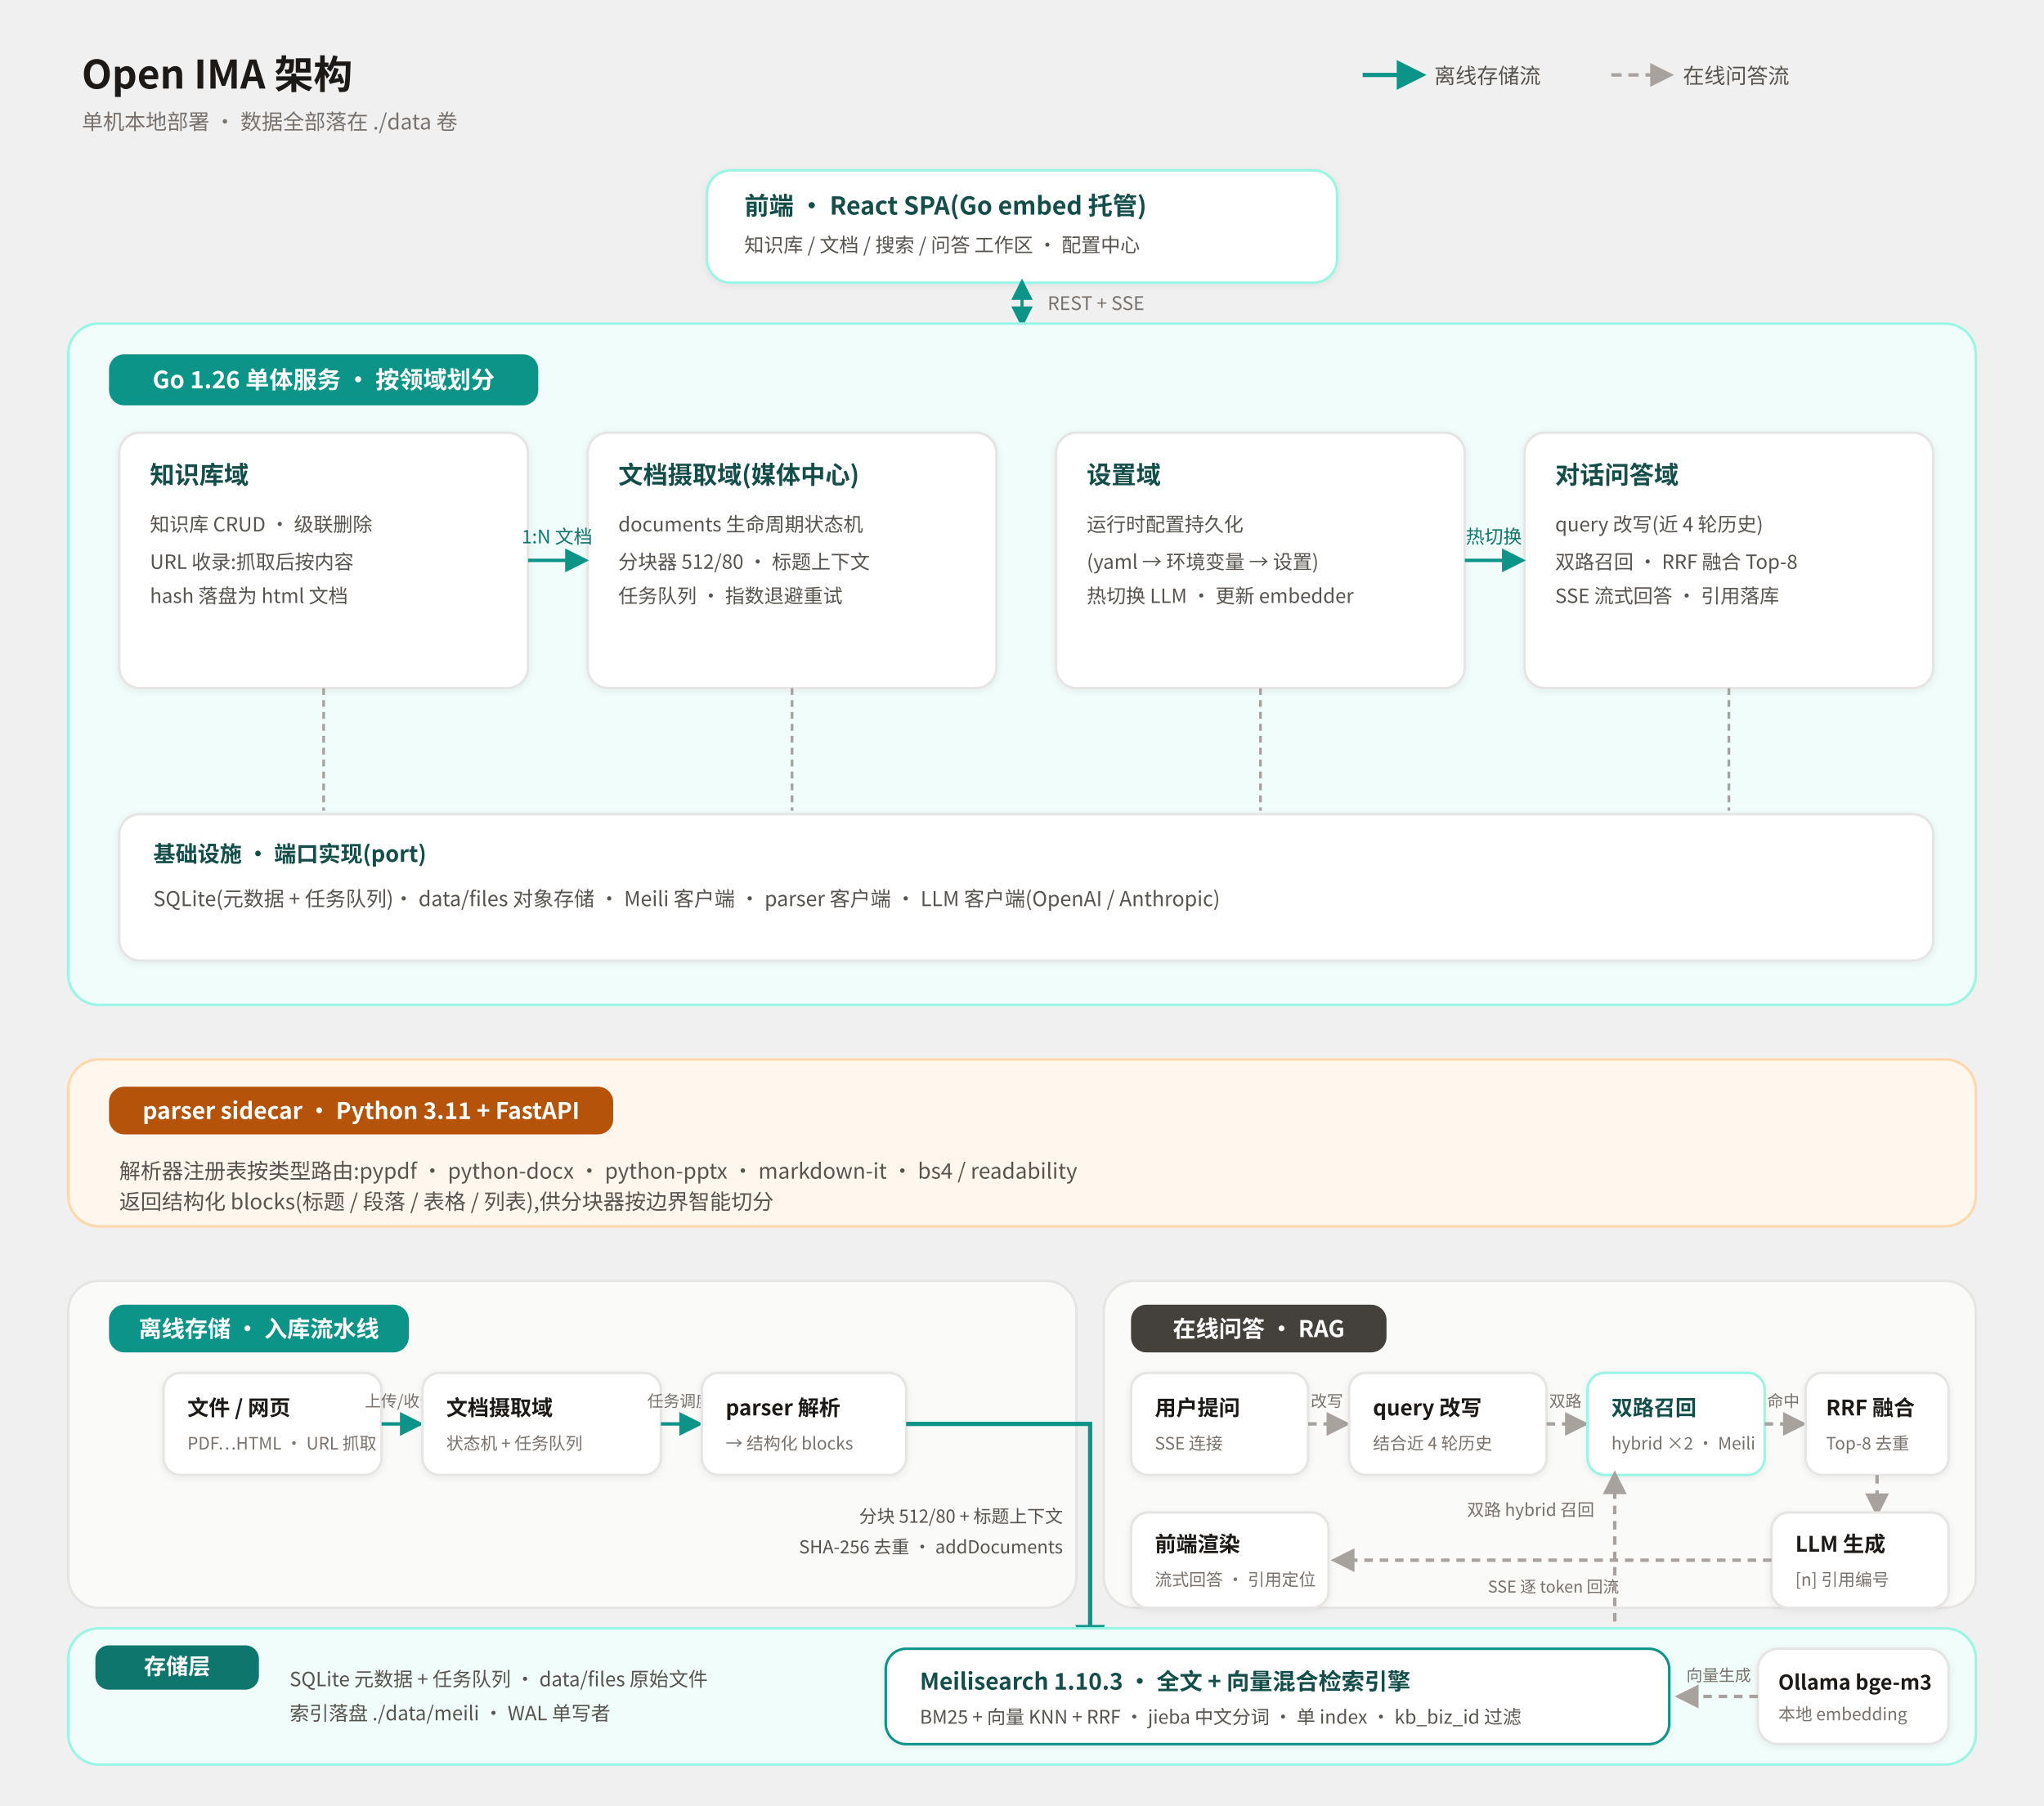
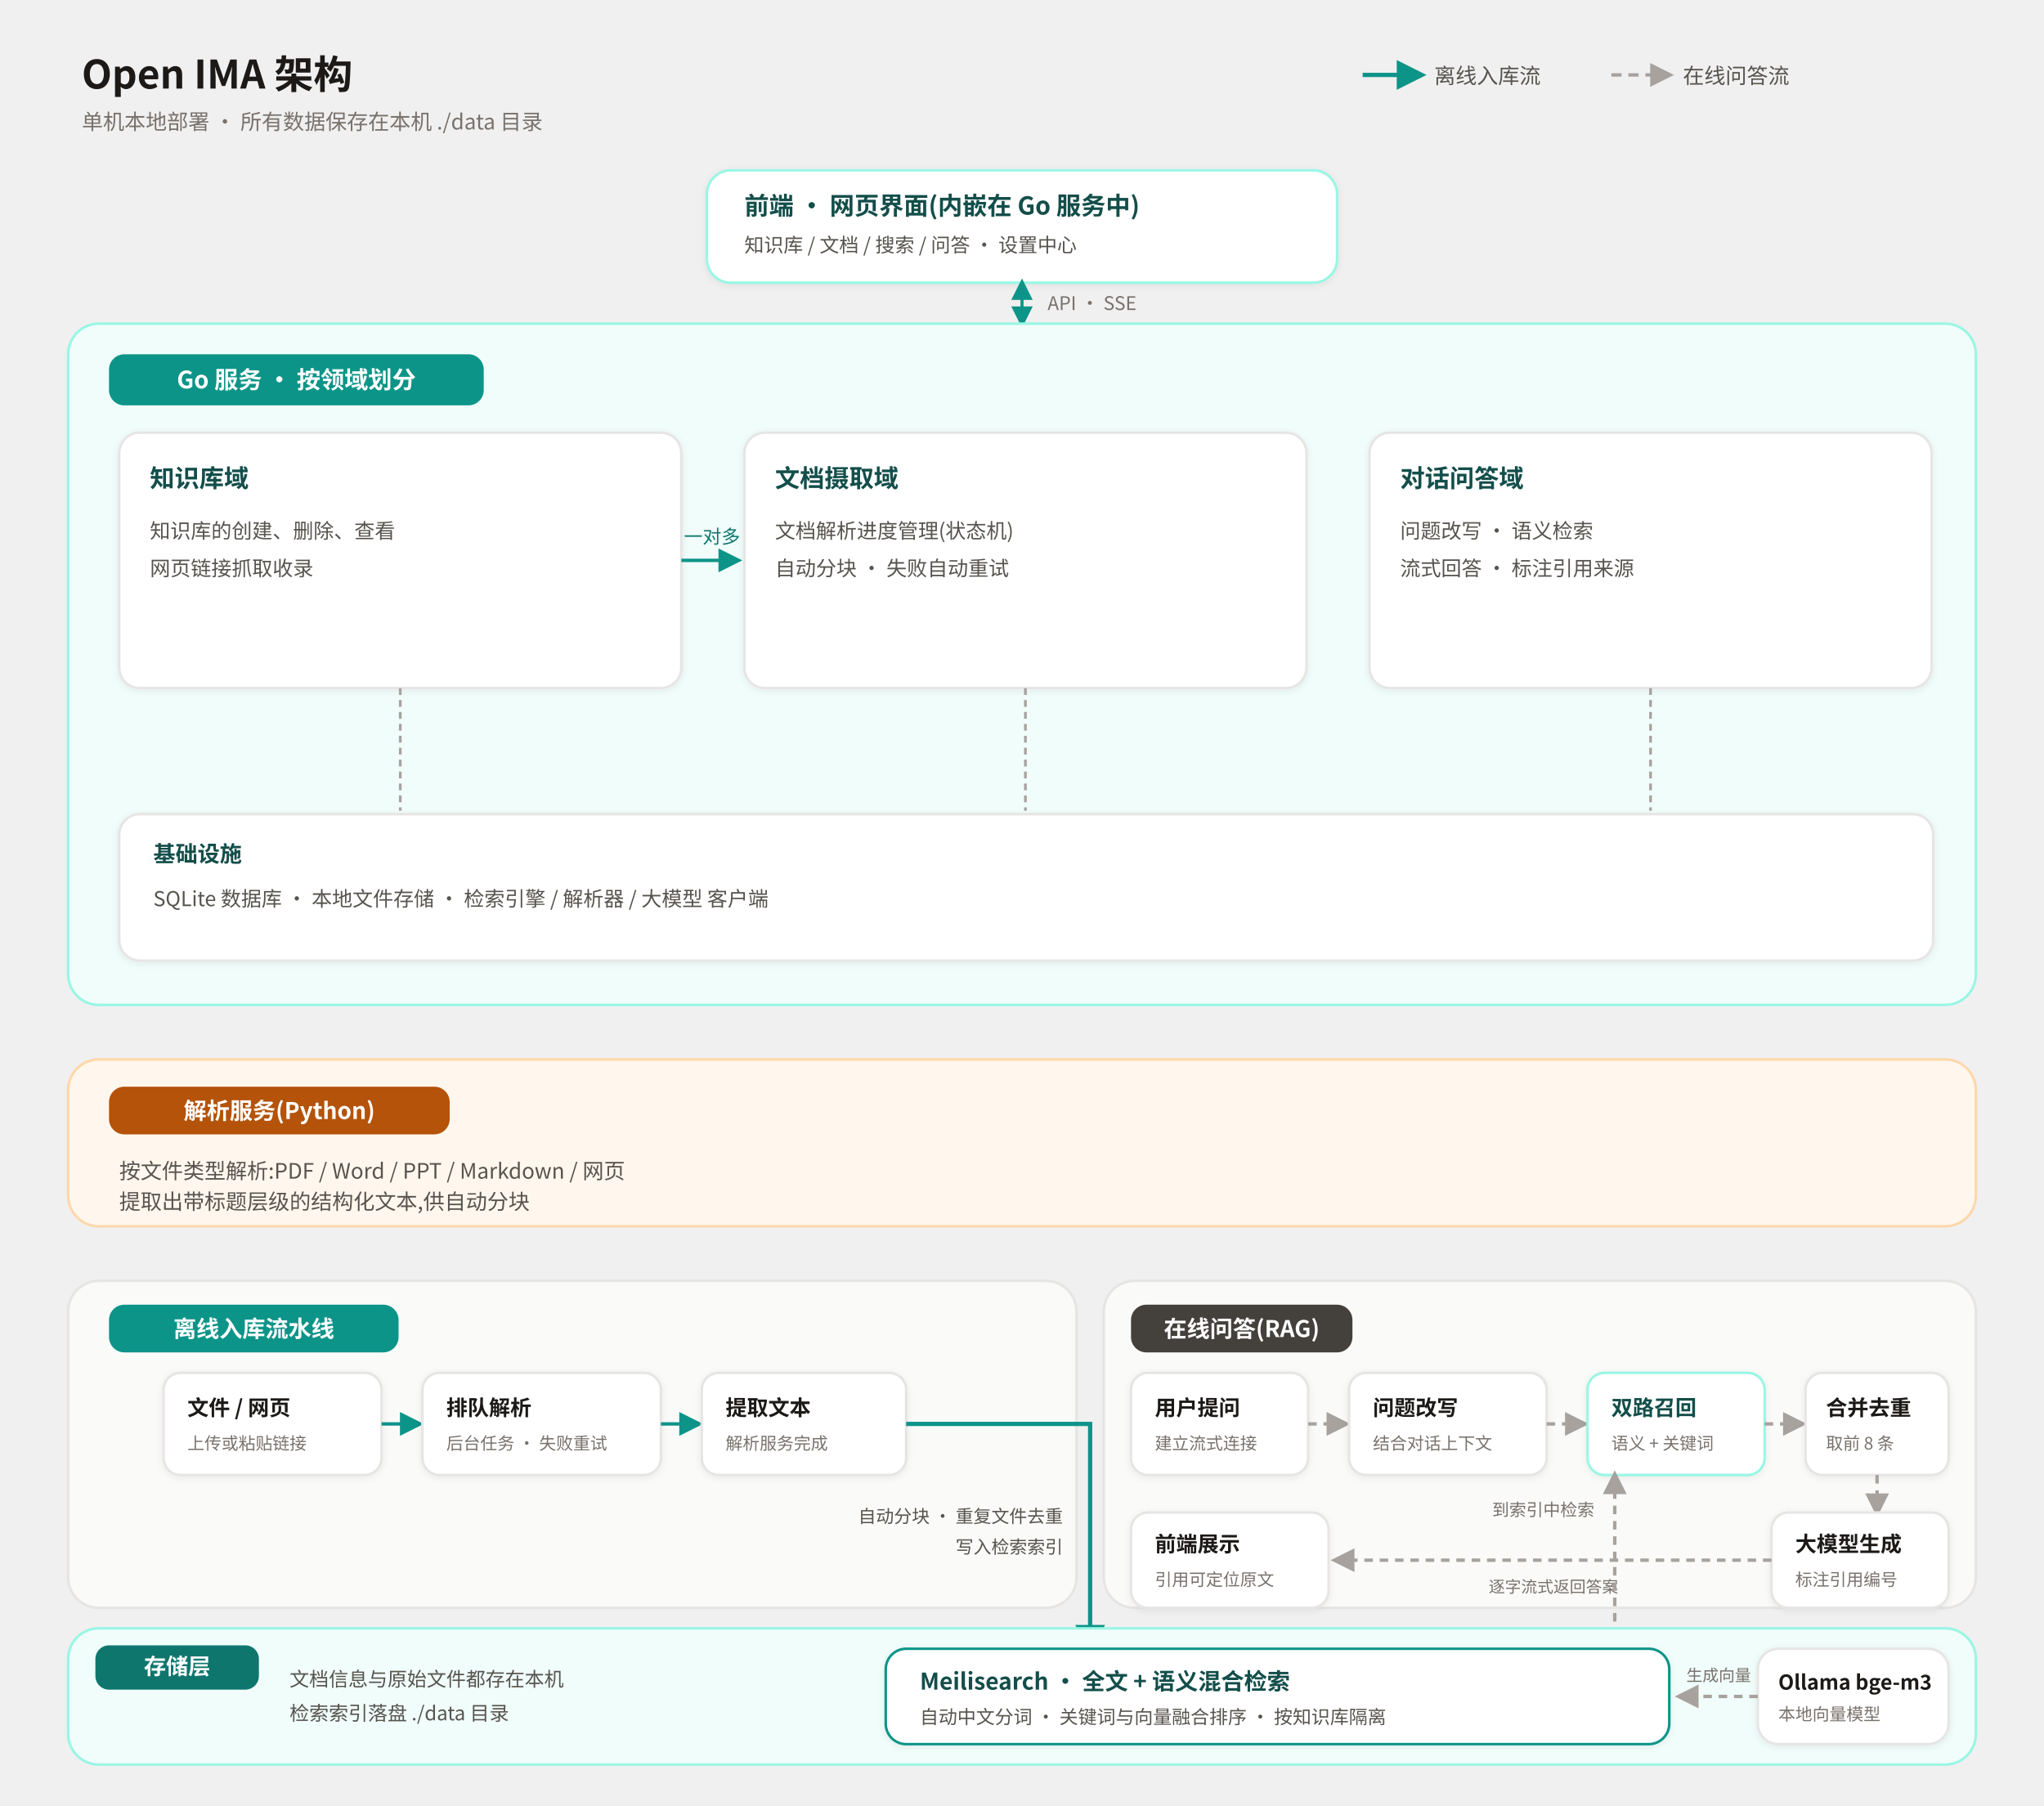
<svg xmlns="http://www.w3.org/2000/svg" width="1200" height="1060" viewBox="0 0 1200 1060" font-family="PingFang SC, Hiragino Sans GB, Microsoft YaHei, Noto Sans CJK SC, sans-serif">
  <defs>
    <marker id="arrow-teal" viewBox="0 0 10 10" refX="8" refY="5" markerWidth="7" markerHeight="7" orient="auto-start-reverse">
      <path d="M0,0 L10,5 L0,10 z" fill="#0d9488" />
    </marker>
    <marker id="arrow-gray" viewBox="0 0 10 10" refX="8" refY="5" markerWidth="7" markerHeight="7" orient="auto-start-reverse">
      <path d="M0,0 L10,5 L0,10 z" fill="#a8a29e" />
    </marker>
    <filter id="soft" x="-4%" y="-8%" width="108%" height="116%">
      <feDropShadow dx="0" dy="1" stdDeviation="2" flood-color="#1c1917" flood-opacity="0.07" />
    </filter>
  </defs>
  <text x="48" y="52" font-size="23" font-weight="700" fill="#1c1917">Open IMA 架构</text>
-   <text x="48" y="76" font-size="12.5" fill="#78716c">单机本地部署 · 数据全部落在 ./data 卷</text>
+   <text x="48" y="76" font-size="12.5" fill="#78716c">单机本地部署 · 所有数据保存在本机 ./data 目录</text>
  <line x1="800" y1="44" x2="834" y2="44" stroke="#0d9488" stroke-width="2.5" marker-end="url(#arrow-teal)" />
-   <text x="842" y="49" font-size="12.5" fill="#57534e">离线存储流</text>
+   <text x="842" y="49" font-size="12.5" fill="#57534e">离线入库流</text>
  <line x1="946" y1="44" x2="980" y2="44" stroke="#a8a29e" stroke-width="2" stroke-dasharray="6 4" marker-end="url(#arrow-gray)" />
  <text x="988" y="49" font-size="12.5" fill="#57534e">在线问答流</text>
  <g filter="url(#soft)">
    <rect x="415" y="100" width="370" height="66" rx="14" fill="#ffffff" stroke="#99f6e4" stroke-width="1.5" />
  </g>
-   <text x="437" y="126" font-size="14.5" font-weight="600" fill="#134e4a">前端 · React SPA(Go embed 托管)</text>
-   <text x="437" y="148" font-size="11.5" fill="#57534e">知识库 / 文档 / 搜索 / 问答 工作区 · 配置中心</text>
+   <text x="437" y="126" font-size="14.5" font-weight="600" fill="#134e4a">前端 · 网页界面(内嵌在 Go 服务中)</text>
+   <text x="437" y="148" font-size="11.5" fill="#57534e">知识库 / 文档 / 搜索 / 问答 · 设置中心</text>
  <line x1="600" y1="166" x2="600" y2="190" stroke="#0d9488" stroke-width="1.8" stroke-dasharray="5 4" marker-start="url(#arrow-teal)" marker-end="url(#arrow-teal)" />
-   <text x="615" y="182" font-size="11" fill="#78716c">REST + SSE</text>
+   <text x="615" y="182" font-size="11" fill="#78716c">API · SSE</text>
  <rect x="40" y="190" width="1120" height="400" rx="18" fill="#f0fdfa" stroke="#99f6e4" stroke-width="1.5" />
-   <rect x="64" y="208" width="252" height="30" rx="9" fill="#0d9488" />
-   <text x="190" y="228" font-size="14" font-weight="600" fill="#ffffff" text-anchor="middle">Go 1.26 单体服务 · 按领域划分</text>
+   <rect x="64" y="208" width="220" height="30" rx="9" fill="#0d9488" />
+   <text x="174" y="228" font-size="14" font-weight="600" fill="#ffffff" text-anchor="middle">Go 服务 · 按领域划分</text>
  <g filter="url(#soft)">
-     <rect x="70" y="254" width="240" height="150" rx="12" fill="#ffffff" stroke="#e7e5e4" stroke-width="1.5" />
+     <rect x="70" y="254" width="330" height="150" rx="12" fill="#ffffff" stroke="#e7e5e4" stroke-width="1.5" />
  </g>
-   <text x="88" y="284" font-size="14.5" font-weight="600" fill="#134e4a">知识库域</text>
-   <text x="88" y="312" font-size="11.5" fill="#57534e">知识库 CRUD · 级联删除</text>
-   <text x="88" y="334" font-size="11.5" fill="#57534e">URL 收录:抓取后按内容</text>
-   <text x="88" y="354" font-size="11.5" fill="#57534e">hash 落盘为 html 文档</text>
+   <text x="88" y="286" font-size="14.5" font-weight="600" fill="#134e4a">知识库域</text>
+   <text x="88" y="316" font-size="12" fill="#57534e">知识库的创建、删除、查看</text>
+   <text x="88" y="338" font-size="12" fill="#57534e">网页链接抓取收录</text>
  <g filter="url(#soft)">
-     <rect x="345" y="254" width="240" height="150" rx="12" fill="#ffffff" stroke="#e7e5e4" stroke-width="1.5" />
+     <rect x="437" y="254" width="330" height="150" rx="12" fill="#ffffff" stroke="#e7e5e4" stroke-width="1.5" />
  </g>
-   <text x="363" y="284" font-size="14.5" font-weight="600" fill="#134e4a">文档摄取域(媒体中心)</text>
-   <text x="363" y="312" font-size="11.5" fill="#57534e">documents 生命周期状态机</text>
-   <text x="363" y="334" font-size="11.5" fill="#57534e">分块器 512/80 · 标题上下文</text>
-   <text x="363" y="354" font-size="11.5" fill="#57534e">任务队列 · 指数退避重试</text>
+   <text x="455" y="286" font-size="14.5" font-weight="600" fill="#134e4a">文档摄取域</text>
+   <text x="455" y="316" font-size="12" fill="#57534e">文档解析进度管理(状态机)</text>
+   <text x="455" y="338" font-size="12" fill="#57534e">自动分块 · 失败自动重试</text>
  <g filter="url(#soft)">
-     <rect x="620" y="254" width="240" height="150" rx="12" fill="#ffffff" stroke="#e7e5e4" stroke-width="1.5" />
+     <rect x="804" y="254" width="330" height="150" rx="12" fill="#ffffff" stroke="#e7e5e4" stroke-width="1.5" />
  </g>
-   <text x="638" y="284" font-size="14.5" font-weight="600" fill="#134e4a">设置域</text>
-   <text x="638" y="312" font-size="11.5" fill="#57534e">运行时配置持久化</text>
-   <text x="638" y="334" font-size="11.5" fill="#57534e">(yaml → 环境变量 → 设置)</text>
-   <text x="638" y="354" font-size="11.5" fill="#57534e">热切换 LLM · 更新 embedder</text>
-   <g filter="url(#soft)">
-     <rect x="895" y="254" width="240" height="150" rx="12" fill="#ffffff" stroke="#e7e5e4" stroke-width="1.5" />
-   </g>
-   <text x="913" y="284" font-size="14.5" font-weight="600" fill="#134e4a">对话问答域</text>
-   <text x="913" y="312" font-size="11.5" fill="#57534e">query 改写(近 4 轮历史)</text>
-   <text x="913" y="334" font-size="11.5" fill="#57534e">双路召回 · RRF 融合 Top-8</text>
-   <text x="913" y="354" font-size="11.5" fill="#57534e">SSE 流式回答 · 引用落库</text>
-   <line x1="310" y1="329" x2="343" y2="329" stroke="#0d9488" stroke-width="2" marker-end="url(#arrow-teal)" />
-   <text x="327" y="319" font-size="11" fill="#0f766e" text-anchor="middle">1:N 文档</text>
-   <line x1="860" y1="329" x2="893" y2="329" stroke="#0d9488" stroke-width="2" marker-end="url(#arrow-teal)" />
-   <text x="877" y="319" font-size="11" fill="#0f766e" text-anchor="middle">热切换</text>
+   <text x="822" y="286" font-size="14.5" font-weight="600" fill="#134e4a">对话问答域</text>
+   <text x="822" y="316" font-size="12" fill="#57534e">问题改写 · 语义检索</text>
+   <text x="822" y="338" font-size="12" fill="#57534e">流式回答 · 标注引用来源</text>
+   <line x1="400" y1="329" x2="433" y2="329" stroke="#0d9488" stroke-width="2" marker-end="url(#arrow-teal)" />
+   <text x="418" y="319" font-size="11" fill="#0f766e" text-anchor="middle">一对多</text>
  <g filter="url(#soft)">
    <rect x="70" y="478" width="1065" height="86" rx="12" fill="#ffffff" stroke="#e7e5e4" stroke-width="1.5" />
  </g>
-   <text x="90" y="506" font-size="13" font-weight="600" fill="#134e4a">基础设施 · 端口实现(port)</text>
-   <text x="90" y="532" font-size="12" fill="#57534e">SQLite(元数据 + 任务队列)· data/files 对象存储 · Meili 客户端 · parser 客户端 · LLM 客户端(OpenAI / Anthropic)</text>
-   <line x1="190" y1="404" x2="190" y2="476" stroke="#a8a29e" stroke-width="1.6" stroke-dasharray="4 3" />
-   <line x1="465" y1="404" x2="465" y2="476" stroke="#a8a29e" stroke-width="1.6" stroke-dasharray="4 3" />
-   <line x1="740" y1="404" x2="740" y2="476" stroke="#a8a29e" stroke-width="1.6" stroke-dasharray="4 3" />
-   <line x1="1015" y1="404" x2="1015" y2="476" stroke="#a8a29e" stroke-width="1.6" stroke-dasharray="4 3" />
+   <text x="90" y="506" font-size="13" font-weight="600" fill="#134e4a">基础设施</text>
+   <text x="90" y="532" font-size="12" fill="#57534e">SQLite 数据库 · 本地文件存储 · 检索引擎 / 解析器 / 大模型 客户端</text>
+   <line x1="235" y1="404" x2="235" y2="476" stroke="#a8a29e" stroke-width="1.6" stroke-dasharray="4 3" />
+   <line x1="602" y1="404" x2="602" y2="476" stroke="#a8a29e" stroke-width="1.6" stroke-dasharray="4 3" />
+   <line x1="969" y1="404" x2="969" y2="476" stroke="#a8a29e" stroke-width="1.6" stroke-dasharray="4 3" />
  <rect x="40" y="622" width="1120" height="98" rx="18" fill="#fff7ed" stroke="#fed7aa" stroke-width="1.5" />
-   <rect x="64" y="638" width="296" height="28" rx="9" fill="#b45309" />
-   <text x="212" y="657" font-size="13.5" font-weight="600" fill="#ffffff" text-anchor="middle">parser sidecar · Python 3.11 + FastAPI</text>
-   <text x="70" y="692" font-size="12.5" fill="#57534e">解析器注册表按类型路由:pypdf · python-docx · python-pptx · markdown-it · bs4 / readability</text>
-   <text x="70" y="710" font-size="12.5" fill="#57534e">返回结构化 blocks(标题 / 段落 / 表格 / 列表),供分块器按边界智能切分</text>
+   <rect x="64" y="638" width="200" height="28" rx="9" fill="#b45309" />
+   <text x="164" y="657" font-size="13.5" font-weight="600" fill="#ffffff" text-anchor="middle">解析服务(Python)</text>
+   <text x="70" y="692" font-size="12.5" fill="#57534e">按文件类型解析:PDF / Word / PPT / Markdown / 网页</text>
+   <text x="70" y="710" font-size="12.5" fill="#57534e">提取出带标题层级的结构化文本,供自动分块</text>
  <rect x="40" y="752" width="592" height="192" rx="18" fill="#fafaf9" stroke="#e7e5e4" stroke-width="1.5" />
-   <rect x="64" y="766" width="176" height="28" rx="9" fill="#0d9488" />
-   <text x="152" y="785" font-size="13.5" font-weight="600" fill="#ffffff" text-anchor="middle">离线存储 · 入库流水线</text>
+   <rect x="64" y="766" width="170" height="28" rx="9" fill="#0d9488" />
+   <text x="149" y="785" font-size="13.5" font-weight="600" fill="#ffffff" text-anchor="middle">离线入库流水线</text>
  <g filter="url(#soft)">
    <rect x="96" y="806" width="128" height="60" rx="10" fill="#ffffff" stroke="#e7e5e4" stroke-width="1.5" />
  </g>
  <text x="110" y="831" font-size="12.5" font-weight="600" fill="#1c1917">文件 / 网页</text>
-   <text x="110" y="851" font-size="10" fill="#78716c">PDF…HTML · URL 抓取</text>
+   <text x="110" y="851" font-size="10" fill="#78716c">上传或粘贴链接</text>
  <line x1="224" y1="836" x2="246" y2="836" stroke="#0d9488" stroke-width="2" marker-end="url(#arrow-teal)" />
-   <text x="235" y="826" font-size="9.5" fill="#78716c" text-anchor="middle">上传/收录</text>
  <g filter="url(#soft)">
    <rect x="248" y="806" width="140" height="60" rx="10" fill="#ffffff" stroke="#e7e5e4" stroke-width="1.5" />
  </g>
-   <text x="262" y="831" font-size="12.5" font-weight="600" fill="#1c1917">文档摄取域</text>
-   <text x="262" y="851" font-size="10" fill="#78716c">状态机 + 任务队列</text>
+   <text x="262" y="831" font-size="12.5" font-weight="600" fill="#1c1917">排队解析</text>
+   <text x="262" y="851" font-size="10" fill="#78716c">后台任务 · 失败重试</text>
  <line x1="388" y1="836" x2="410" y2="836" stroke="#0d9488" stroke-width="2" marker-end="url(#arrow-teal)" />
-   <text x="399" y="826" font-size="9.5" fill="#78716c" text-anchor="middle">任务调度</text>
  <g filter="url(#soft)">
    <rect x="412" y="806" width="120" height="60" rx="10" fill="#ffffff" stroke="#e7e5e4" stroke-width="1.5" />
  </g>
-   <text x="426" y="831" font-size="12.5" font-weight="600" fill="#1c1917">parser 解析</text>
-   <text x="426" y="851" font-size="10" fill="#78716c">→ 结构化 blocks</text>
+   <text x="426" y="831" font-size="12.5" font-weight="600" fill="#1c1917">提取文本</text>
+   <text x="426" y="851" font-size="10" fill="#78716c">解析服务完成</text>
  <path d="M 532 836 H 640 V 968" fill="none" stroke="#0d9488" stroke-width="2.5" marker-end="url(#arrow-teal)" />
-   <text x="624" y="894" font-size="10.5" fill="#57534e" text-anchor="end">分块 512/80 + 标题上下文</text>
-   <text x="624" y="912" font-size="10.5" fill="#57534e" text-anchor="end">SHA-256 去重 · addDocuments</text>
+   <text x="624" y="894" font-size="10.5" fill="#57534e" text-anchor="end">自动分块 · 重复文件去重</text>
+   <text x="624" y="912" font-size="10.5" fill="#57534e" text-anchor="end">写入检索索引</text>
  <rect x="648" y="752" width="512" height="192" rx="18" fill="#fafaf9" stroke="#e7e5e4" stroke-width="1.5" />
-   <rect x="664" y="766" width="150" height="28" rx="9" fill="#44403c" />
-   <text x="739" y="785" font-size="13.5" font-weight="600" fill="#ffffff" text-anchor="middle">在线问答 · RAG</text>
+   <rect x="664" y="766" width="130" height="28" rx="9" fill="#44403c" />
+   <text x="729" y="785" font-size="13.5" font-weight="600" fill="#ffffff" text-anchor="middle">在线问答(RAG)</text>
  <g filter="url(#soft)">
    <rect x="664" y="806" width="104" height="60" rx="10" fill="#ffffff" stroke="#e7e5e4" stroke-width="1.5" />
  </g>
  <text x="678" y="831" font-size="12.5" font-weight="600" fill="#1c1917">用户提问</text>
-   <text x="678" y="851" font-size="10" fill="#78716c">SSE 连接</text>
+   <text x="678" y="851" font-size="10" fill="#78716c">建立流式连接</text>
  <line x1="768" y1="836" x2="790" y2="836" stroke="#a8a29e" stroke-width="2" stroke-dasharray="5 4" marker-end="url(#arrow-gray)" />
-   <text x="779" y="826" font-size="9.5" fill="#78716c" text-anchor="middle">改写</text>
  <g filter="url(#soft)">
    <rect x="792" y="806" width="116" height="60" rx="10" fill="#ffffff" stroke="#e7e5e4" stroke-width="1.5" />
  </g>
-   <text x="806" y="831" font-size="12.5" font-weight="600" fill="#1c1917">query 改写</text>
-   <text x="806" y="851" font-size="10" fill="#78716c">结合近 4 轮历史</text>
+   <text x="806" y="831" font-size="12.5" font-weight="600" fill="#1c1917">问题改写</text>
+   <text x="806" y="851" font-size="10" fill="#78716c">结合对话上下文</text>
  <line x1="908" y1="836" x2="930" y2="836" stroke="#a8a29e" stroke-width="2" stroke-dasharray="5 4" marker-end="url(#arrow-gray)" />
-   <text x="919" y="826" font-size="9.5" fill="#78716c" text-anchor="middle">双路</text>
  <g filter="url(#soft)">
    <rect x="932" y="806" width="104" height="60" rx="10" fill="#ffffff" stroke="#99f6e4" stroke-width="1.5" />
  </g>
  <text x="946" y="831" font-size="12.5" font-weight="600" fill="#134e4a">双路召回</text>
-   <text x="946" y="851" font-size="10" fill="#78716c">hybrid ×2 · Meili</text>
+   <text x="946" y="851" font-size="10" fill="#78716c">语义 + 关键词</text>
  <line x1="1036" y1="836" x2="1058" y2="836" stroke="#a8a29e" stroke-width="2" stroke-dasharray="5 4" marker-end="url(#arrow-gray)" />
-   <text x="1047" y="826" font-size="9.5" fill="#78716c" text-anchor="middle">命中</text>
  <g filter="url(#soft)">
    <rect x="1060" y="806" width="84" height="60" rx="10" fill="#ffffff" stroke="#e7e5e4" stroke-width="1.5" />
  </g>
-   <text x="1072" y="831" font-size="12.5" font-weight="600" fill="#1c1917">RRF 融合</text>
-   <text x="1072" y="851" font-size="10" fill="#78716c">Top-8 去重</text>
+   <text x="1072" y="831" font-size="12.5" font-weight="600" fill="#1c1917">合并去重</text>
+   <text x="1072" y="851" font-size="10" fill="#78716c">取前 8 条</text>
  <line x1="1102" y1="866" x2="1102" y2="888" stroke="#a8a29e" stroke-width="2" stroke-dasharray="5 4" marker-end="url(#arrow-gray)" />
  <g filter="url(#soft)">
    <rect x="1040" y="888" width="104" height="56" rx="10" fill="#ffffff" stroke="#e7e5e4" stroke-width="1.5" />
  </g>
-   <text x="1054" y="911" font-size="12.5" font-weight="600" fill="#1c1917">LLM 生成</text>
-   <text x="1054" y="931" font-size="10" fill="#78716c">[n] 引用编号</text>
+   <text x="1054" y="911" font-size="12.5" font-weight="600" fill="#1c1917">大模型生成</text>
+   <text x="1054" y="931" font-size="10" fill="#78716c">标注引用编号</text>
  <line x1="1040" y1="916" x2="784" y2="916" stroke="#a8a29e" stroke-width="2" stroke-dasharray="5 4" marker-end="url(#arrow-gray)" />
-   <text x="912" y="935" font-size="9.5" fill="#78716c" text-anchor="middle">SSE 逐 token 回流</text>
+   <text x="912" y="935" font-size="9.5" fill="#78716c" text-anchor="middle">逐字流式返回答案</text>
  <g filter="url(#soft)">
    <rect x="664" y="888" width="116" height="56" rx="10" fill="#ffffff" stroke="#e7e5e4" stroke-width="1.5" />
  </g>
-   <text x="678" y="911" font-size="12.5" font-weight="600" fill="#1c1917">前端渲染</text>
-   <text x="678" y="931" font-size="10" fill="#78716c">流式回答 · 引用定位</text>
+   <text x="678" y="911" font-size="12.5" font-weight="600" fill="#1c1917">前端展示</text>
+   <text x="678" y="931" font-size="10" fill="#78716c">引用可定位原文</text>
  <line x1="948" y1="866" x2="948" y2="968" stroke="#a8a29e" stroke-width="2" stroke-dasharray="5 4" marker-start="url(#arrow-gray)" marker-end="url(#arrow-gray)" />
-   <text x="936" y="890" font-size="10" fill="#78716c" text-anchor="end">双路 hybrid 召回</text>
+   <text x="936" y="890" font-size="10" fill="#78716c" text-anchor="end">到索引中检索</text>
  <rect x="40" y="956" width="1120" height="80" rx="18" fill="#f0fdfa" stroke="#99f6e4" stroke-width="1.5" />
  <rect x="56" y="966" width="96" height="26" rx="8" fill="#0f766e" />
  <text x="104" y="983" font-size="13" font-weight="600" fill="#ffffff" text-anchor="middle">存储层</text>
-   <text x="170" y="990" font-size="11.5" fill="#57534e">SQLite 元数据 + 任务队列 · data/files 原始文件</text>
-   <text x="170" y="1010" font-size="11.5" fill="#57534e">索引落盘 ./data/meili · WAL 单写者</text>
+   <text x="170" y="990" font-size="11.5" fill="#57534e">文档信息与原始文件都存在本机</text>
+   <text x="170" y="1010" font-size="11.5" fill="#57534e">检索索引落盘 ./data 目录</text>
  <g filter="url(#soft)">
    <rect x="520" y="968" width="460" height="56" rx="12" fill="#ffffff" stroke="#0d9488" stroke-width="1.5" />
  </g>
-   <text x="540" y="992" font-size="13.5" font-weight="600" fill="#134e4a">Meilisearch 1.10.3 · 全文 + 向量混合检索引擎</text>
-   <text x="540" y="1012" font-size="11" fill="#57534e">BM25 + 向量 KNN + RRF · jieba 中文分词 · 单 index · kb_biz_id 过滤</text>
+   <text x="540" y="992" font-size="13.5" font-weight="600" fill="#134e4a">Meilisearch · 全文 + 语义混合检索</text>
+   <text x="540" y="1012" font-size="11" fill="#57534e">自动中文分词 · 关键词与向量融合排序 · 按知识库隔离</text>
  <g filter="url(#soft)">
    <rect x="1032" y="968" width="112" height="56" rx="12" fill="#ffffff" stroke="#e7e5e4" stroke-width="1.5" />
  </g>
  <text x="1044" y="992" font-size="12" font-weight="600" fill="#1c1917">Ollama bge-m3</text>
-   <text x="1044" y="1010" font-size="10" fill="#78716c">本地 embedding</text>
+   <text x="1044" y="1010" font-size="10" fill="#78716c">本地向量模型</text>
  <line x1="1032" y1="996" x2="986" y2="996" stroke="#a8a29e" stroke-width="2" stroke-dasharray="5 4" marker-end="url(#arrow-gray)" />
-   <text x="1009" y="987" font-size="9.5" fill="#78716c" text-anchor="middle">向量生成</text>
+   <text x="1009" y="987" font-size="9.5" fill="#78716c" text-anchor="middle">生成向量</text>
</svg>
